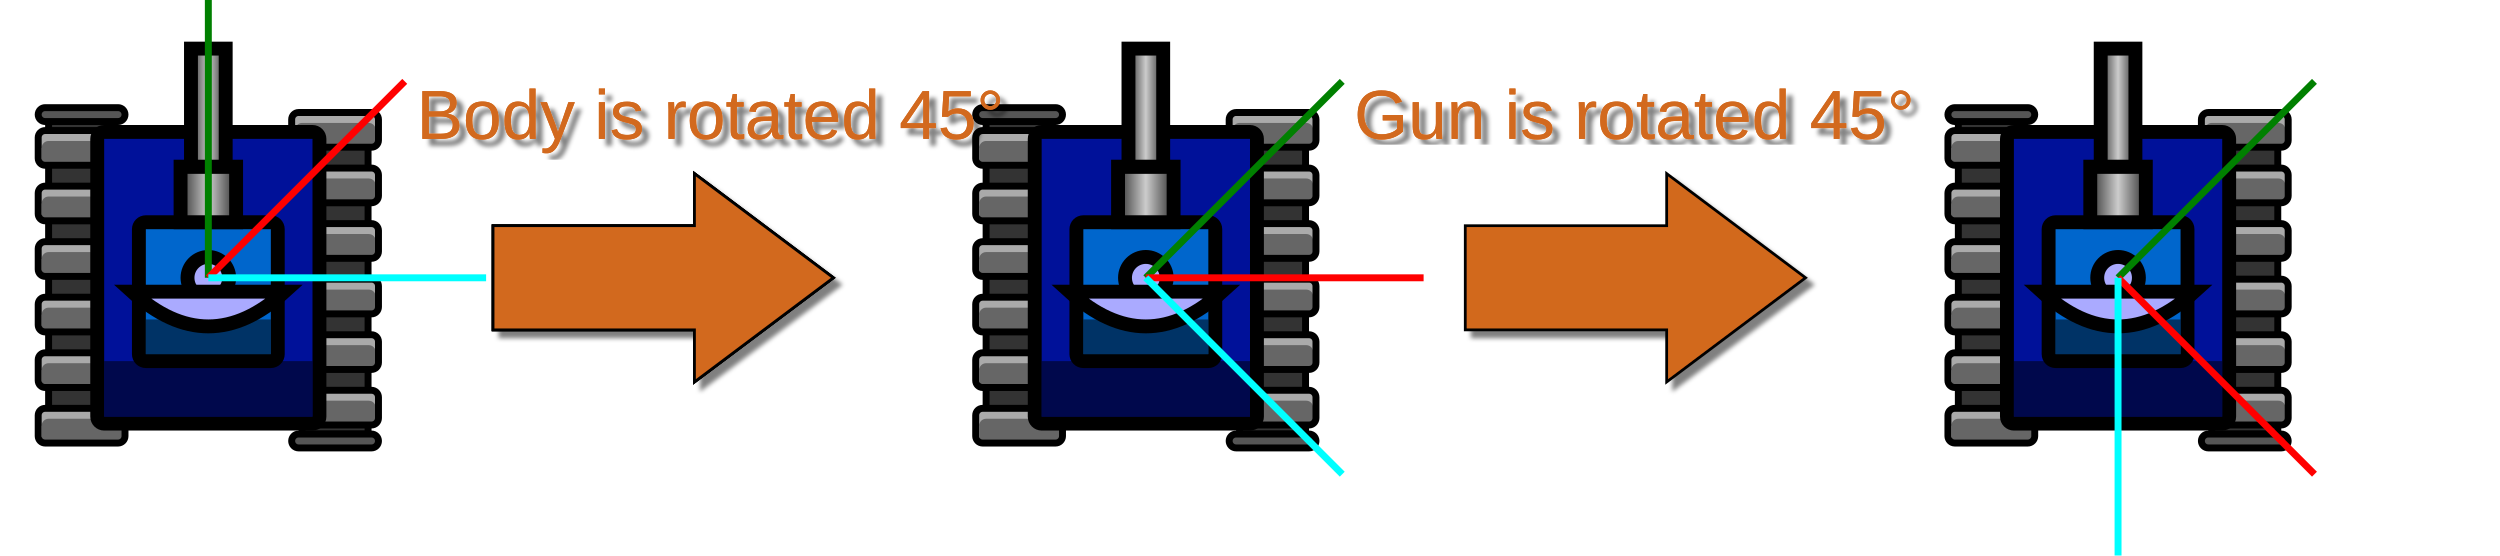
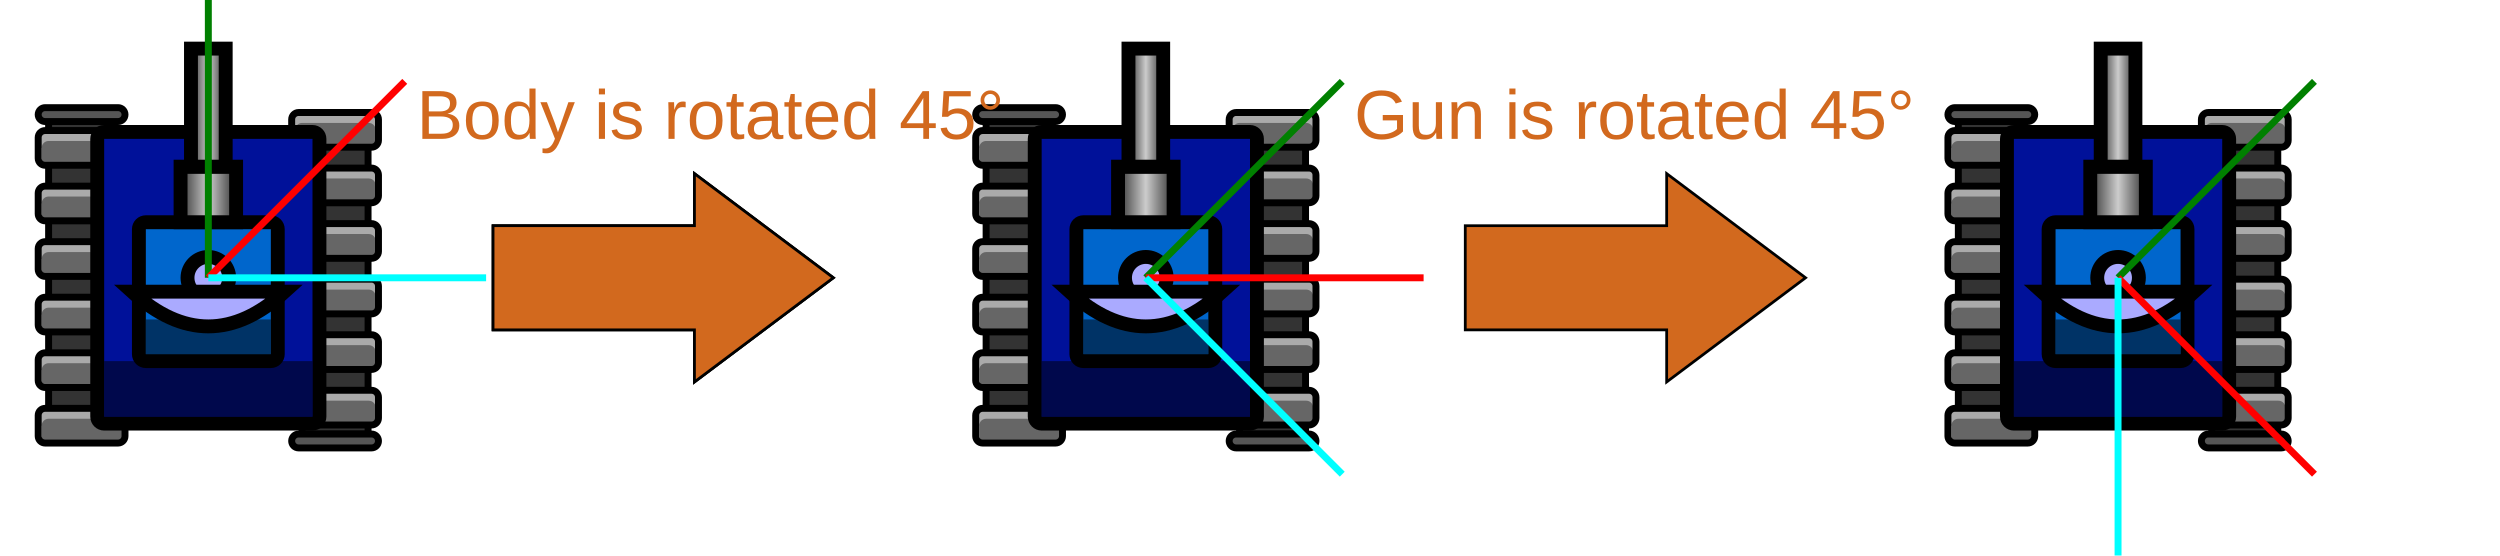
<svg xmlns="http://www.w3.org/2000/svg" version="1.1" width="450" height="100" viewBox="0 0 3600 800">
  <use href="#tank" transform="translate(-100,0)" style="--body-rotation:0deg; --turret-rotation:45deg; --radar-rotation:90deg;" />
  <line x1="300" y1="400" x2="300" y2="0" stroke="green" stroke-width="10" />
  <line x1="300" y1="400" x2="300" y2="0" stroke="red" stroke-width="10" transform="rotate(45, 300, 400)" />
  <line x1="300" y1="400" x2="300" y2="0" stroke="cyan" stroke-width="10" transform="rotate(90, 300, 400)" />
  <use href="#tank" transform="translate(1250,0)" style="--body-rotation:45deg; --turret-rotation:90deg; --radar-rotation:135deg;" />
  <line x1="1650" y1="400" x2="1650" y2="0" stroke="green" stroke-width="10" transform="rotate(45, 1650, 400)" />
  <line x1="1650" y1="400" x2="1650" y2="0" stroke="red" stroke-width="10" transform="rotate(90, 1650, 400)" />
  <line x1="1650" y1="400" x2="1650" y2="0" stroke="cyan" stroke-width="10" transform="rotate(135, 1650, 400)" />
  <use href="#tank" transform="translate(2650,0)" style="--body-rotation:45deg; --turret-rotation:135deg; --radar-rotation:180deg;" />
  <line x1="3050" y1="400" x2="3050" y2="0" stroke="green" stroke-width="10" transform="rotate(45, 3050, 400)" />
  <line x1="3050" y1="400" x2="3050" y2="0" stroke="red" stroke-width="10" transform="rotate(135, 3050, 400)" />
  <line x1="3050" y1="400" x2="3050" y2="0" stroke="cyan" stroke-width="10" transform="rotate(180, 3050, 400)" />
-   <use href="#arrow" transform="translate(700, 240)" filter="url(#shadow)" />
  <use href="#arrow" transform="translate(700, 240)" />
-   <use href="#rotate-text-1" filter="url(#shadow)" />
  <use href="#rotate-text-1" />
-   <use href="#arrow" transform="translate(2100, 240)" filter="url(#shadow)" />
+   <use href="#arrow" transform="translate(2100, 240)" />
  <use href="#arrow" transform="translate(700, 240)" />
-   <use href="#rotate-text-2" filter="url(#shadow)" />
  <use href="#rotate-text-2" />
  <defs>
    <style>
            .tank-body, .tank-turret, .tank-radar {
            transform-origin: 400px 400px;
            }
            .tank-body {
            transform: rotate(var(--body-rotation, 10deg));
            }
            .tank-turret {
            transform: rotate(var(--turret-rotation, 80deg));
            }
            .tank-radar {
            transform: rotate(var(--radar-rotation, 127deg));
            }
        </style>
    <symbol id="link0">
      <rect x="5" y="55" width="125" height="25" fill="#aaaaaa" />
      <rect x="10" y="70" width="116" height="35" fill="#666666" rx="10" ry="10" />
      <rect x="5" y="55" width="125" height="50" fill="none" stroke="black" stroke-width="10" rx="10" ry="10" />
    </symbol>
    <symbol id="link30">
      <rect x="5" y="55" width="125" height="25" fill="#939393" />
      <rect x="10" y="70" width="116" height="30" fill="#585858" rx="10" ry="10" />
      <rect x="5" y="55" width="125" height="42" fill="none" stroke="black" stroke-width="10" rx="10" ry="10" />
    </symbol>
    <symbol id="link60">
      <rect x="5" y="55" width="125" height="20" fill="#555555" />
      <rect x="5" y="55" width="125" height="20" fill="none" stroke="black" stroke-width="10" rx="10" ry="10" />
    </symbol>
    <symbol id="main-track">
      <rect x="20" y="75" width="95" height="450" fill="#333333" stroke="black" stroke-width="10" />
    </symbol>
    <symbol id="track1">
      <use href="#main-track" />
      <use href="#link30" />
      <use href="#link0" y="60" />
      <use href="#link0" y="140" />
      <use href="#link0" y="220" />
      <use href="#link0" y="300" />
      <use href="#link0" y="380" />
      <use href="#link30" y="448" />
    </symbol>
    <symbol id="track2">
      <use href="#main-track" />
      <use href="#link60" />
      <use href="#link0" y="33" />
      <use href="#link0" y="113" />
      <use href="#link0" y="193" />
      <use href="#link0" y="273" />
      <use href="#link0" y="353" />
      <use href="#link0" y="433" />
    </symbol>
    <symbol id="track3">
      <use href="#main-track" />
      <use href="#link0" y="7" />
      <use href="#link0" y="87" />
      <use href="#link0" y="167" />
      <use href="#link0" y="247" />
      <use href="#link0" y="327" />
      <use href="#link0" y="407" />
      <use href="#link60" y="470" />
    </symbol>
    <symbol id="body">
      <use href="#track2" x="150" y="100" />
      <use href="#track3" x="515" y="100" />
      <rect x="240" y="190" width="320" height="420" fill="#019" stroke="black" stroke-width="20" rx="10" ry="10" />
      <rect x="250" y="520" width="300" height="80" fill="black" opacity="0.5" />
    </symbol>
    <symbol id="turret">
      <rect x="300" y="320" width="200" height="200" fill="#06C" stroke="black" stroke-width="20" rx="10" ry="10" />
      <rect x="310" y="460" width="180" height="50" fill="black" opacity="0.5" />
      <rect x="360" y="240" width="80" height="80" fill="url(#cannon-grad)" stroke="black" stroke-width="20" />
      <rect x="375" y="70" width="50" height="170" fill="url(#cannon-grad)" stroke="black" stroke-width="20" />
      <linearGradient id="cannon-grad" x1="0%" y1="0%" x2="100%" y2="0%">
        <stop offset="0%" stop-color="#333" />
        <stop offset="50%" stop-color="#CCC" />
        <stop offset="100%" stop-color="#333" />
      </linearGradient>
    </symbol>
    <symbol id="radar">
      <circle cx="400" cy="400" r="30" fill="#AAF" stroke="black" stroke-width="20" />
      <path d="M 290 420 q 110 100 220 0 z" fill="#AAF" stroke="black" stroke-width="20" />
    </symbol>
    <symbol id="tank">
      <g class="tank-body">
        <use href="#body" />
      </g>
      <g class="tank-turret">
        <use href="#turret" />
      </g>
      <g class="tank-radar">
        <use href="#radar" />
      </g>
    </symbol>
    <symbol id="arrow">
      <polygon points="10,85 300,85 300,10 500,160 300,310 300,235 10,235" fill="chocolate" stroke="black" stroke-width="4" />
    </symbol>
    <symbol id="rotate-text-1">
      <text x="600" y="200" font-family="Arial" font-size="100" fill="chocolate">Body is rotated 45°</text>
    </symbol>
    <symbol id="rotate-text-2">
      <text x="1950" y="200" font-family="Arial" font-size="100" fill="chocolate">Gun is rotated 45°</text>
    </symbol>
-     <filter id="shadow">
-       <feDropShadow dx="10" dy="10" stdDeviation="3" flood-color="black" flood-opacity="0.5" />
-     </filter>
  </defs>
</svg>
